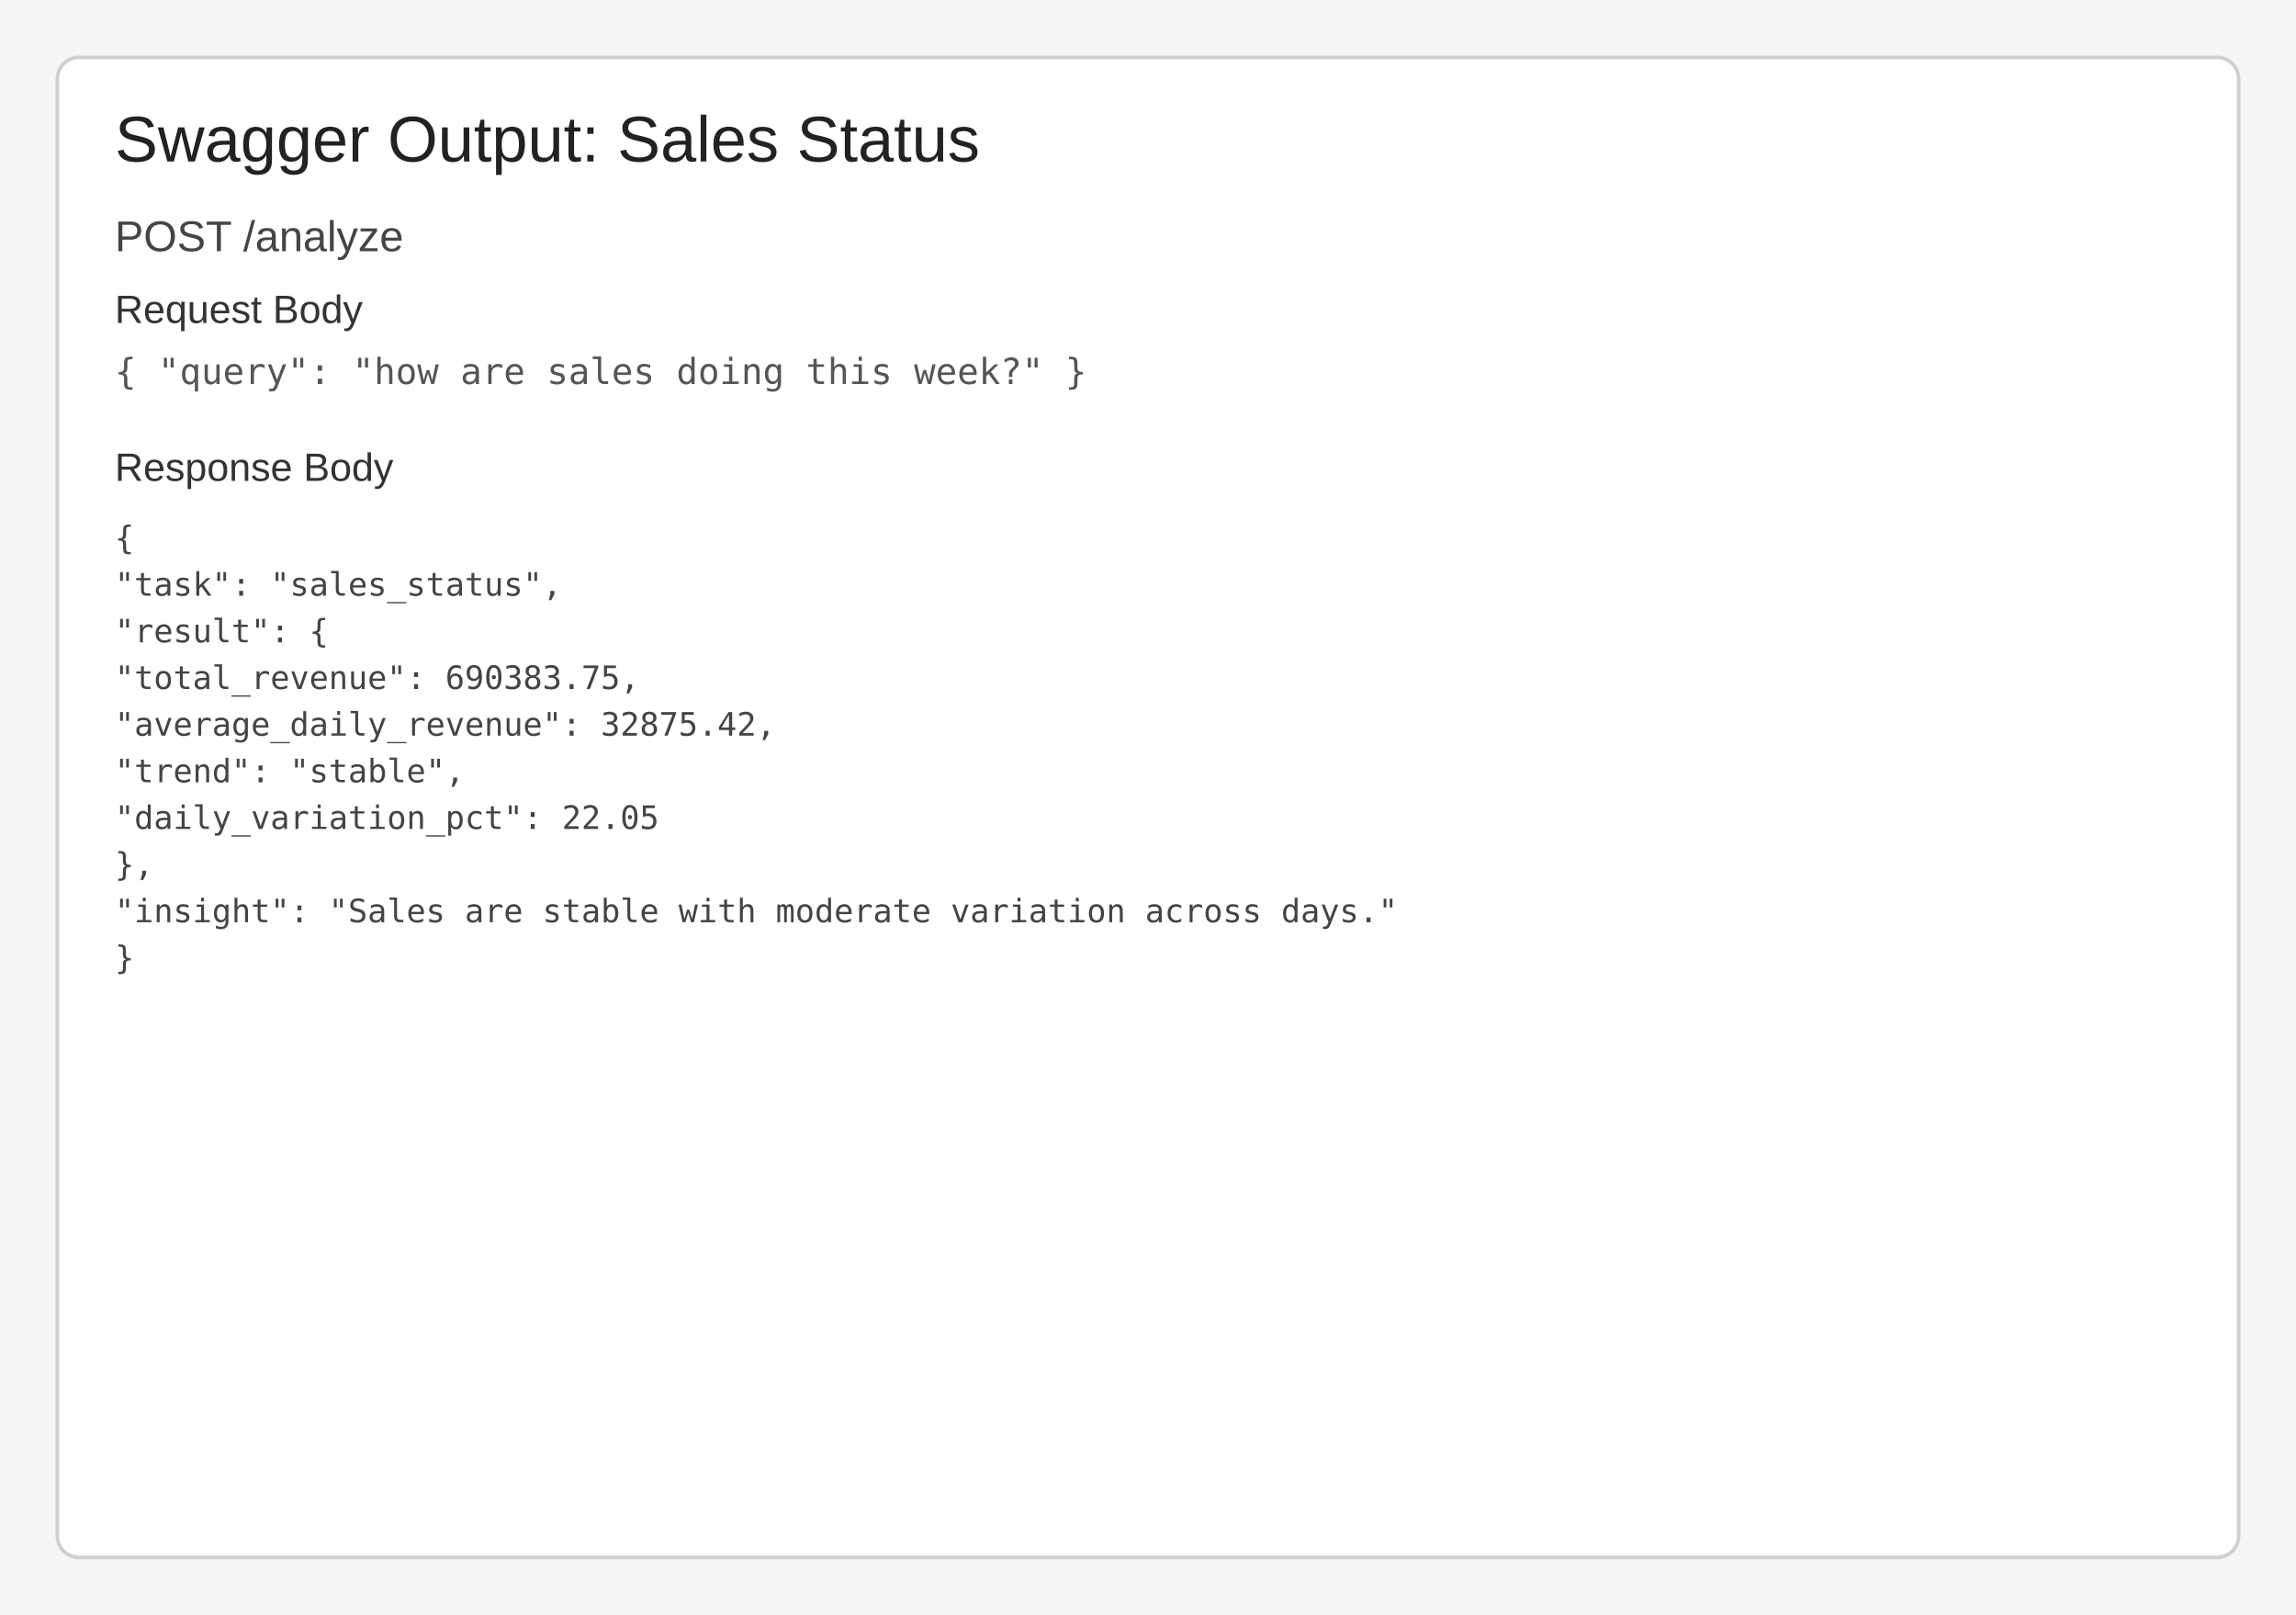
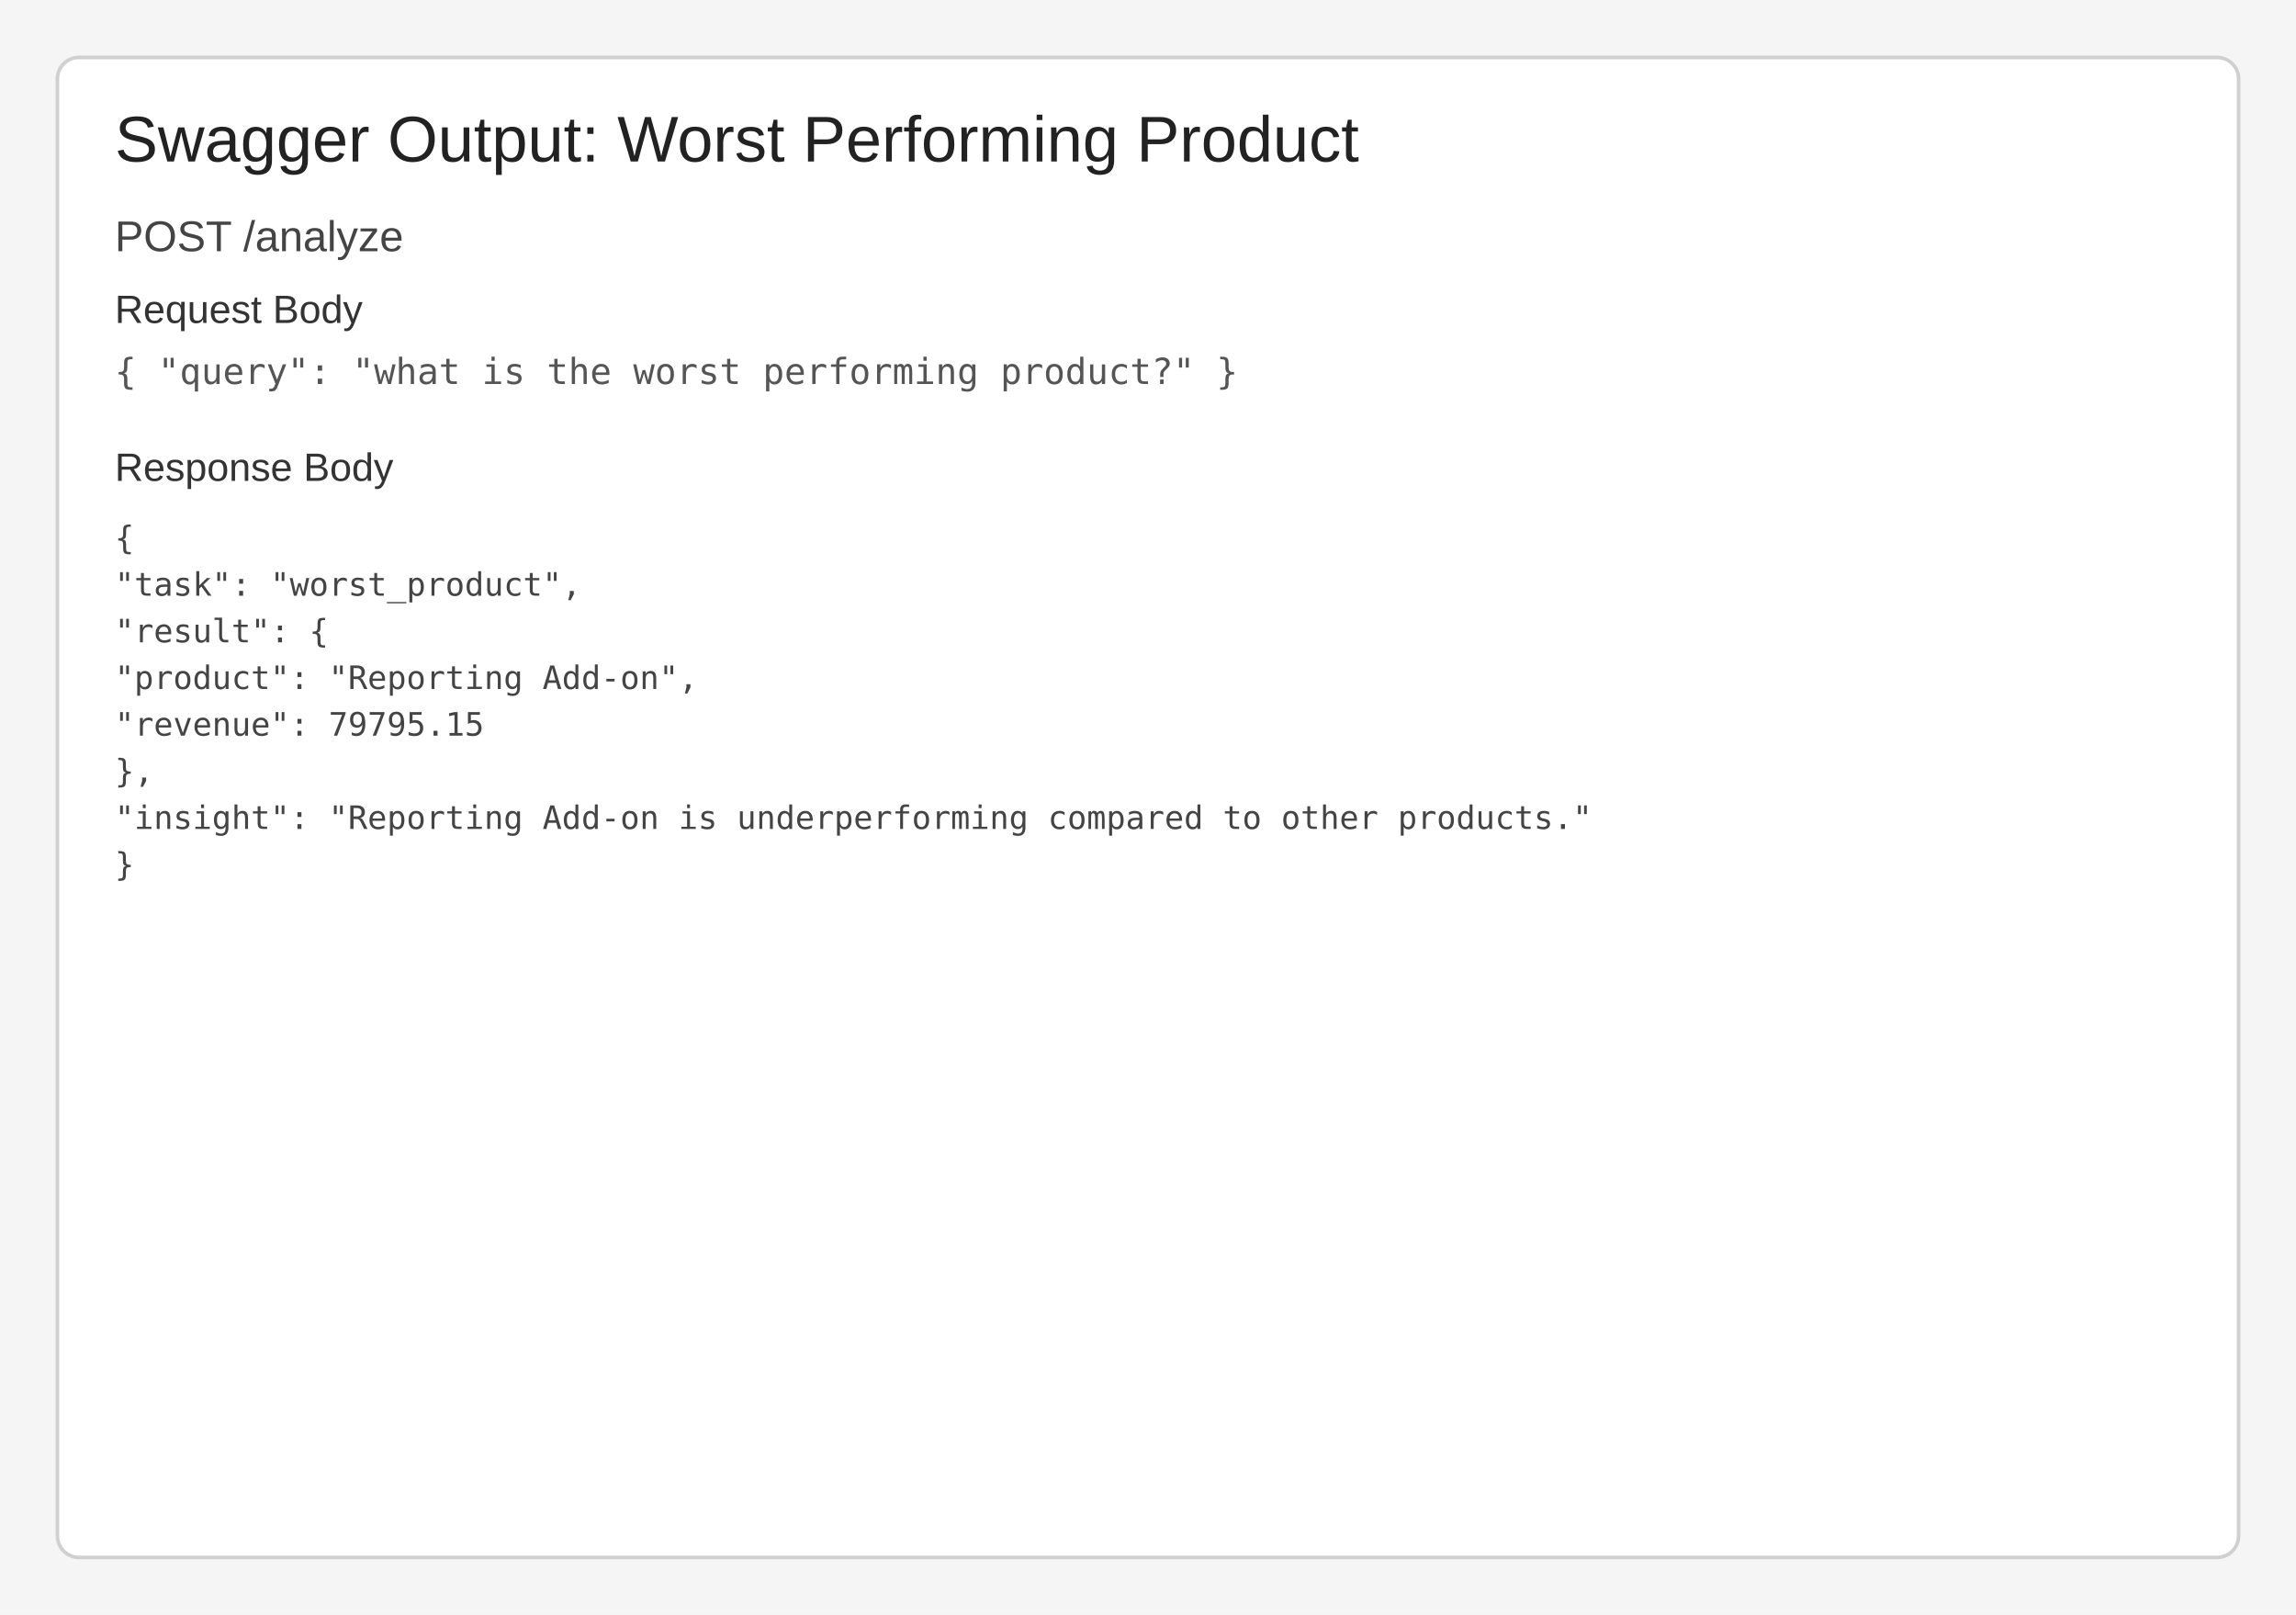
<svg xmlns="http://www.w3.org/2000/svg" width="1280" height="900" viewBox="0 0 1280 900">
  <rect width="1280" height="900" fill="#f5f5f5" />
  <rect x="32" y="32" width="1216" height="836" rx="12" fill="#ffffff" stroke="#d0d0d0" stroke-width="2" />
-   <text x="64" y="90" font-family="Segoe UI, Arial, sans-serif" font-size="36" fill="#222222">Swagger Output: Sales Status</text>
+   <text x="64" y="90" font-family="Segoe UI, Arial, sans-serif" font-size="36" fill="#222222">Swagger Output: Worst Performing Product</text>
  <text x="64" y="140" font-family="Segoe UI, Arial, sans-serif" font-size="24" fill="#444444">POST /analyze</text>
  <text x="64" y="180" font-family="Segoe UI, Arial, sans-serif" font-size="22" fill="#333333">Request Body</text>
-   <text x="64" y="214" font-family="Consolas, monospace" font-size="20" fill="#555555">{ "query": "how are sales doing this week?" }</text>
+   <text x="64" y="214" font-family="Consolas, monospace" font-size="20" fill="#555555">{ "query": "what is the worst performing product?" }</text>
  <text x="64" y="268" font-family="Segoe UI, Arial, sans-serif" font-size="22" fill="#333333">Response Body</text>
  <text x="64" y="306" font-family="Consolas, monospace" font-size="18" fill="#444444">
    <tspan x="64" dy="0">{</tspan>
-     <tspan x="64" dy="26">  "task": "sales_status",</tspan>
+     <tspan x="64" dy="26">  "task": "worst_product",</tspan>
    <tspan x="64" dy="26">  "result": {</tspan>
-     <tspan x="64" dy="26">    "total_revenue": 690383.75,</tspan>
-     <tspan x="64" dy="26">    "average_daily_revenue": 32875.42,</tspan>
-     <tspan x="64" dy="26">    "trend": "stable",</tspan>
-     <tspan x="64" dy="26">    "daily_variation_pct": 22.05</tspan>
+     <tspan x="64" dy="26">    "product": "Reporting Add-on",</tspan>
+     <tspan x="64" dy="26">    "revenue": 79795.15</tspan>
    <tspan x="64" dy="26">  },</tspan>
-     <tspan x="64" dy="26">  "insight": "Sales are stable with moderate variation across days."</tspan>
+     <tspan x="64" dy="26">  "insight": "Reporting Add-on is underperforming compared to other products."</tspan>
    <tspan x="64" dy="26">}</tspan>
  </text>
</svg>
